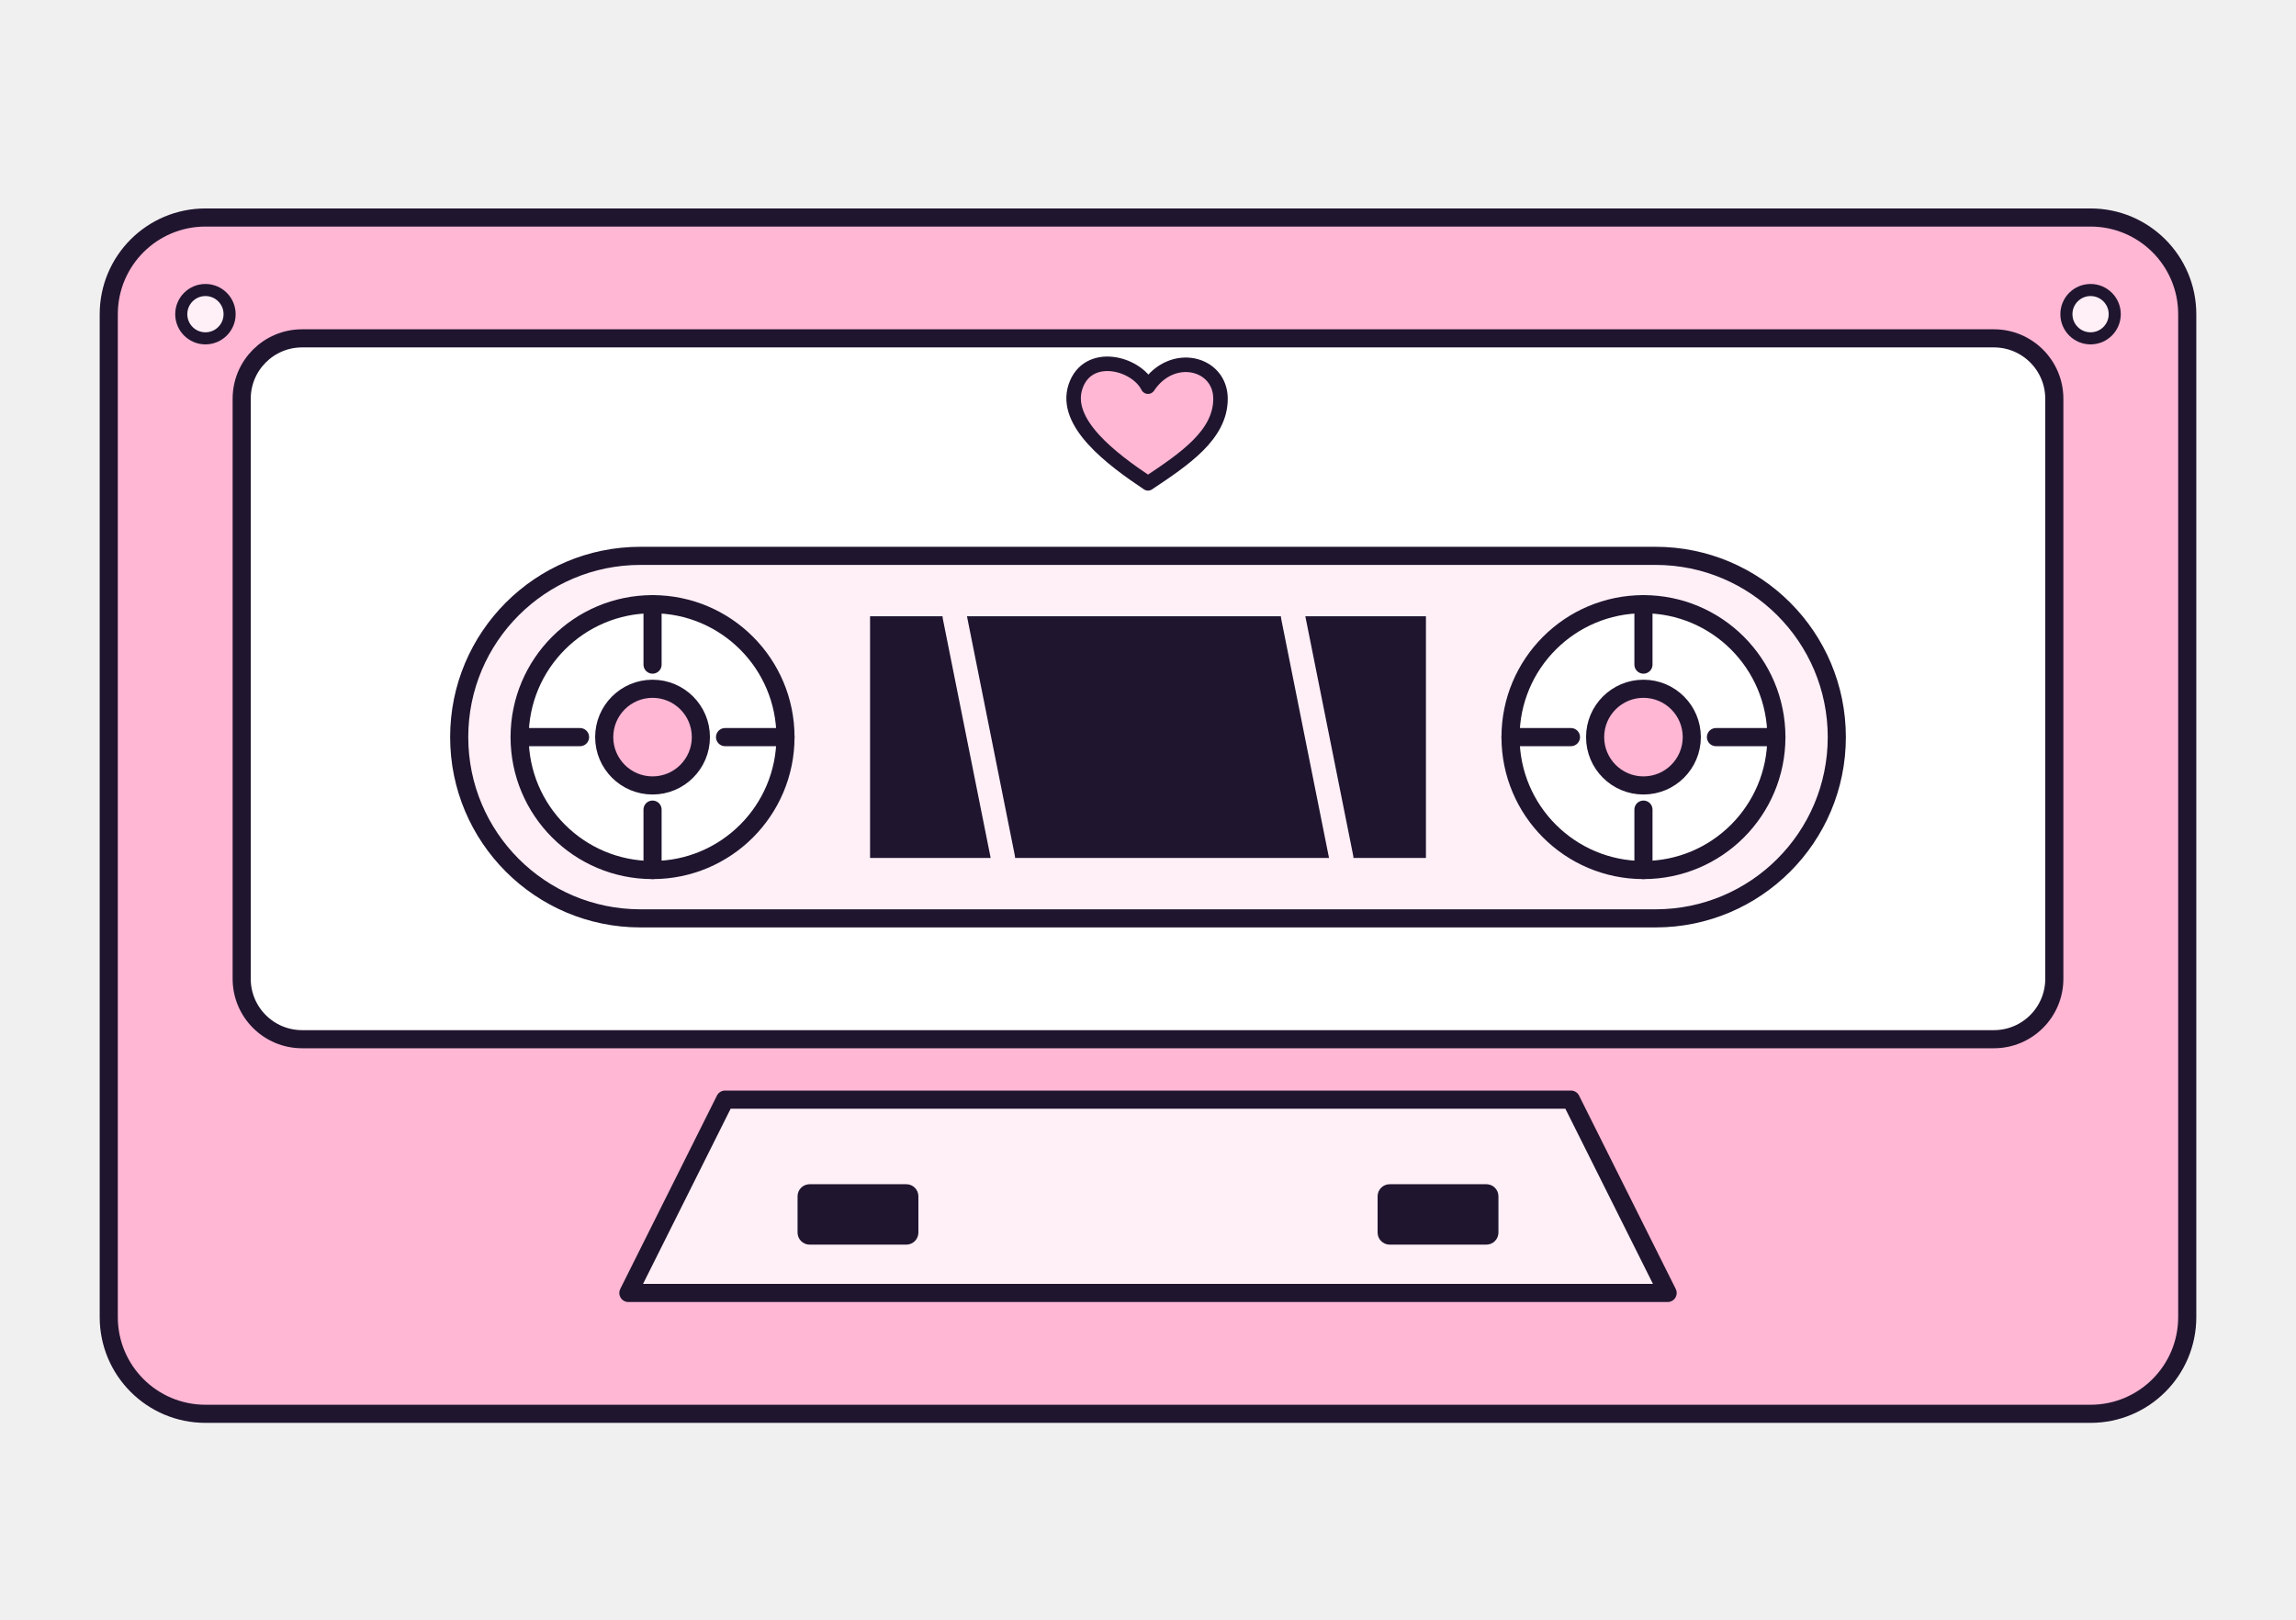
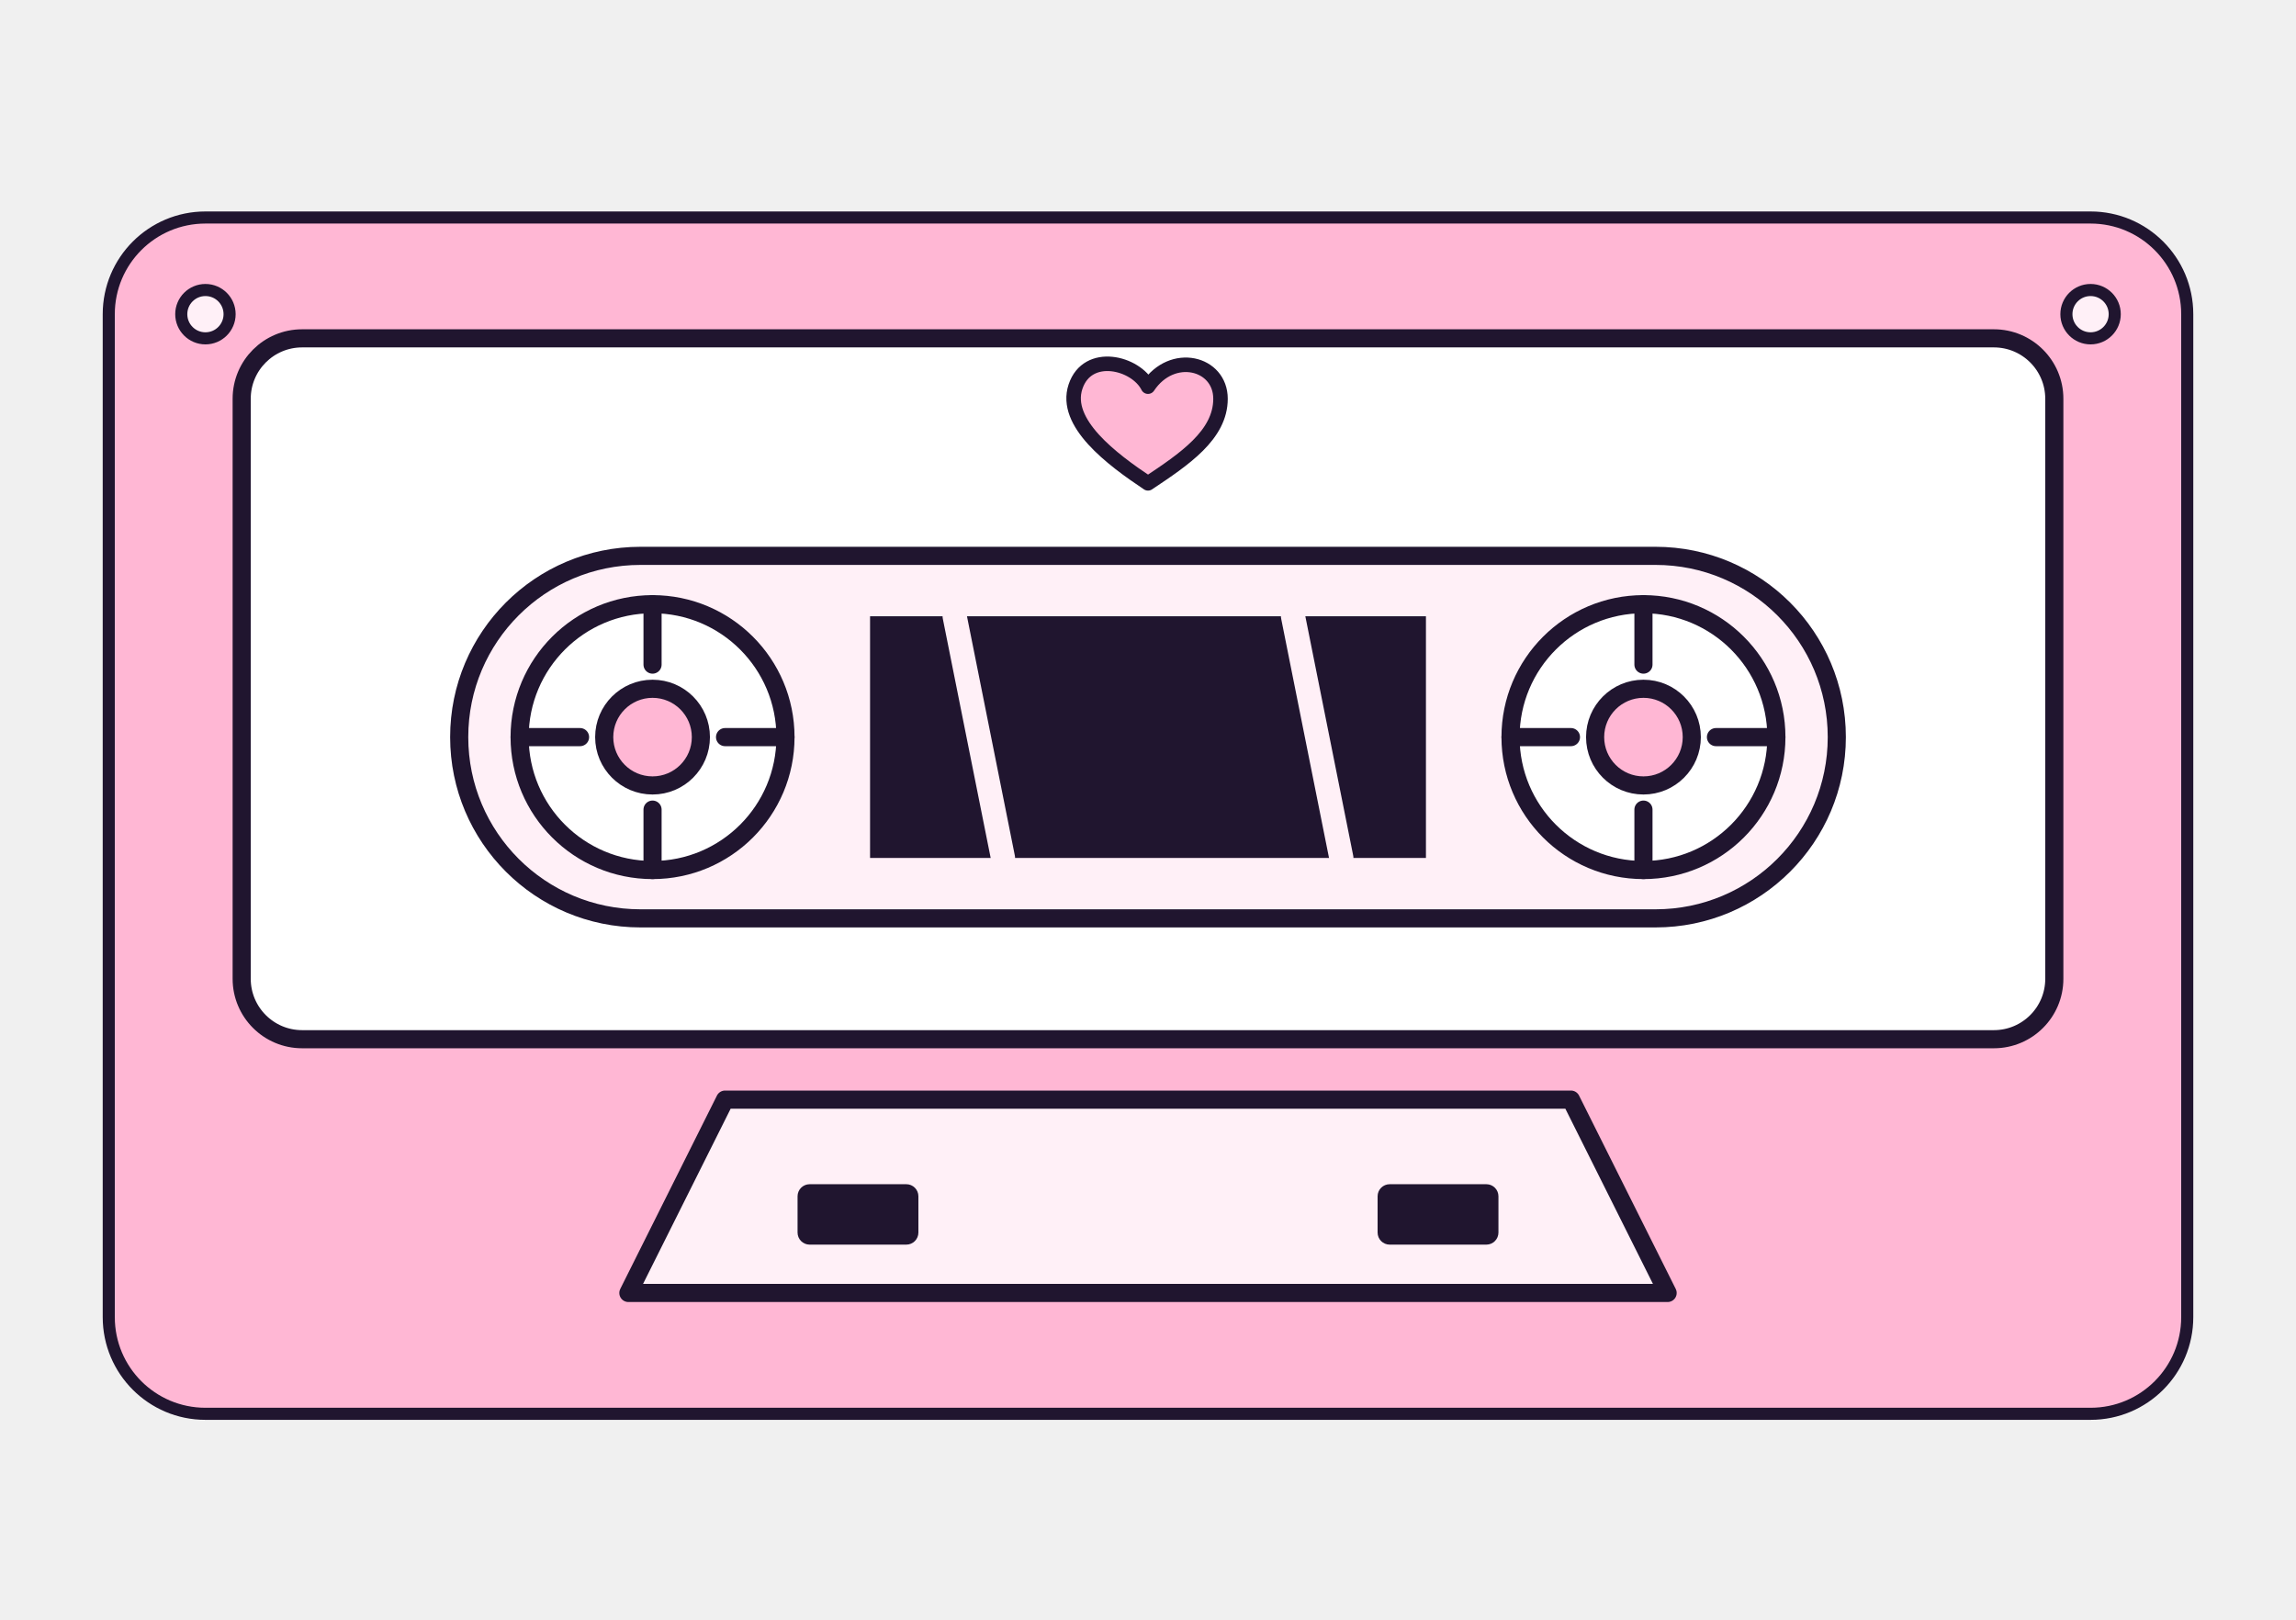
<svg xmlns="http://www.w3.org/2000/svg" width="190" height="134" viewBox="0 0 190 134" fill="none">
  <g stroke="#20152f" stroke-width="1.5" stroke-linecap="round" stroke-linejoin="round">
-     <rect x="9" y="18" width="172" height="99" rx="8" fill="#ffb7d4" />
+     <rect x="9" y="18" width="172" height="99" rx="8" stroke-width="1" fill="#ffb7d4" />
    <rect x="20" y="28" width="150" height="58" rx="5" fill="#ffffff" />
    <path d="M95 40C92 38 88 35 89 32C90 29 94 30 95 32C97 29 101 30 101 33C101 36 98 38 95 40Z" fill="#ffb7d4" stroke-width="1.2" />
    <rect x="38" y="46" width="114" height="30" rx="15" fill="#fff0f7" />
    <path d="M72 51H118V71H72Z" fill="#20152f" stroke="none" />
    <path d="M79 51L83 71M107 51L111 71" stroke="#fff0f7" stroke-width="2" />
    <circle cx="54" cy="61" r="11" fill="#ffffff" />
    <circle cx="136" cy="61" r="11" fill="#ffffff" />
    <path d="M54 50V55M54 67V72M43 61H48M60 61H65M136 50V55M136 67V72M125 61H130M142 61H147" />
    <circle cx="54" cy="61" r="4" fill="#ffb7d4" />
    <circle cx="136" cy="61" r="4" fill="#ffb7d4" />
    <path d="M52 107L60 91H130L138 107Z" fill="#fff0f7" />
    <rect x="66" y="98" width="10" height="5" rx="1" fill="#20152f" stroke="none" />
    <rect x="114" y="98" width="10" height="5" rx="1" fill="#20152f" stroke="none" />
    <circle cx="17" cy="26" r="2" fill="#fff0f7" stroke-width="1" />
    <circle cx="173" cy="26" r="2" fill="#fff0f7" stroke-width="1" />
  </g>
</svg>
